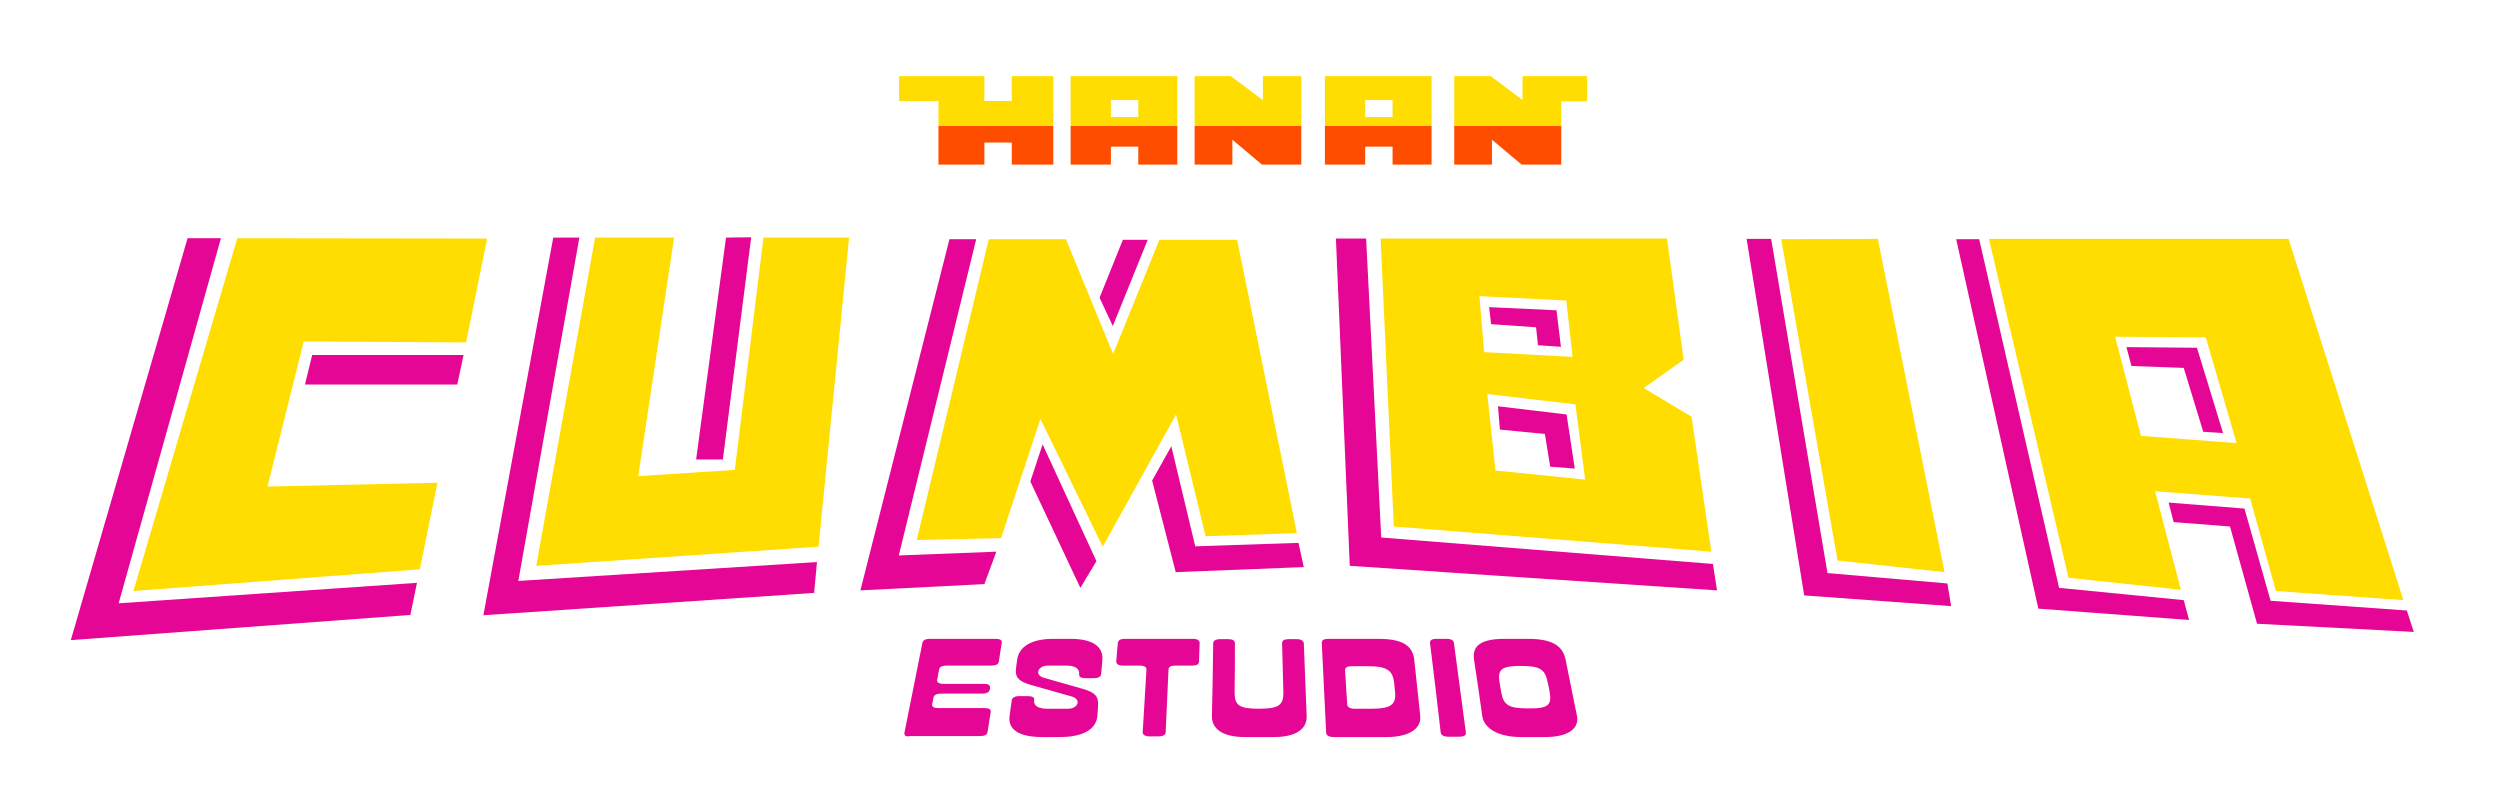
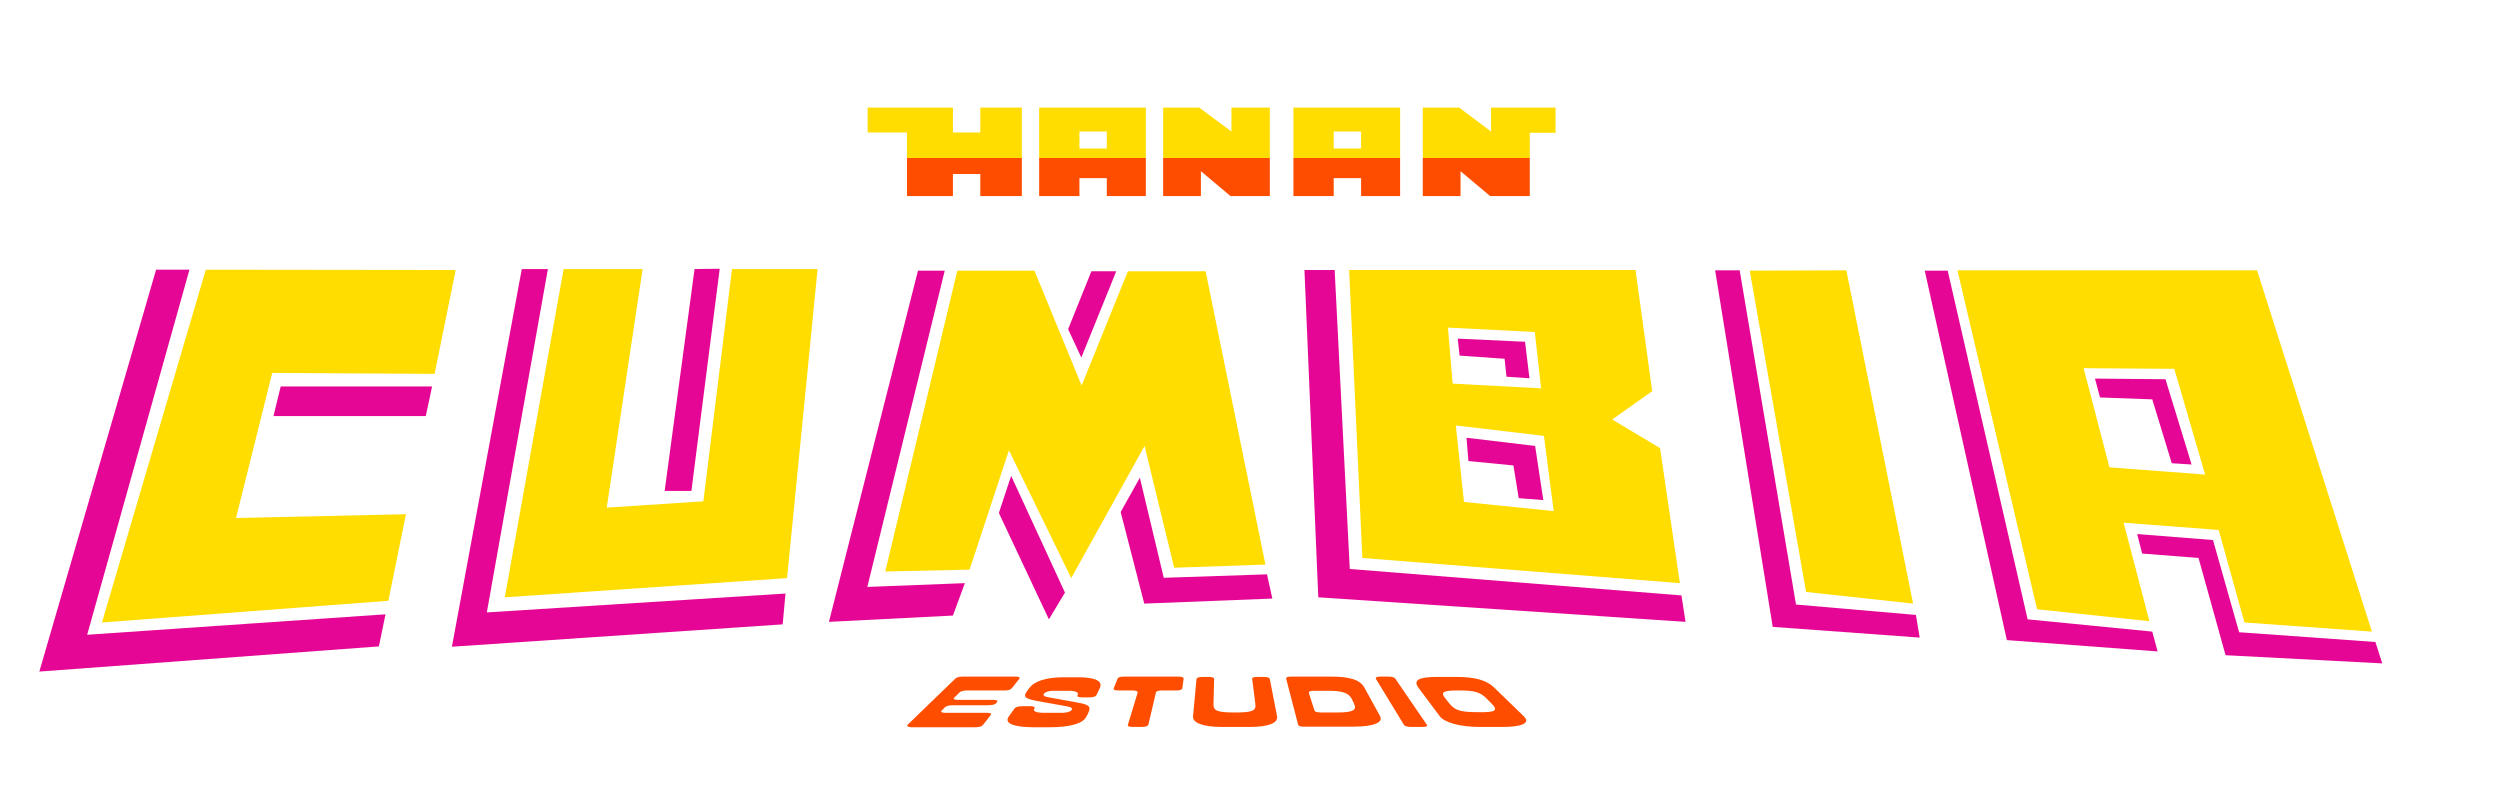
<svg xmlns="http://www.w3.org/2000/svg" xmlns:xlink="http://www.w3.org/1999/xlink" version="1.1" id="Capa_1" x="0px" y="0px" width="794.4px" height="256px" viewBox="0 0 794.4 256" style="enable-background:new 0 0 794.4 256;" xml:space="preserve">
  <style type="text/css">
	.st0{fill:#FF4D00;}
	
- 		.st1{clip-path:url(#SVGID_00000152981916093061746380000000228591128467054008_);fill:url(#SVGID_00000058584923036761622130000002483571248268629415_);}
- 	
- 		.st2{clip-path:url(#SVGID_00000042009236952677575580000012391879428416164785_);fill:url(#SVGID_00000181781753322023661440000014706292738269662135_);}
- 	
- 		.st3{clip-path:url(#SVGID_00000014626146598875514880000001168311329525833617_);fill:url(#SVGID_00000183244549574622495330000017686964778993778857_);}
- 	
- 		.st4{clip-path:url(#SVGID_00000032606140878812281950000009307470894083857057_);fill:url(#SVGID_00000055703677872430640940000000310633286709452172_);}
- 	
- 		.st5{clip-path:url(#SVGID_00000023244305037368612430000010378076638053420199_);fill:url(#SVGID_00000001629139532156151130000000087846323088273545_);}
- 	
- 		.st6{clip-path:url(#SVGID_00000120524392917328031510000005436304420495245241_);fill:url(#SVGID_00000178199751379446453960000012571596658015769774_);}
+ 		.st1{clip-path:url(#SVGID_00000001653359774944146430000008211150945710331834_);fill:url(#SVGID_00000021806272788800987580000009198567029190801312_);}
+ 	
+ 		.st2{clip-path:url(#SVGID_00000003079130684271574430000011037682706805925026_);fill:url(#SVGID_00000111907592671847365460000004592365675709370240_);}
+ 	
+ 		.st3{clip-path:url(#SVGID_00000059301578271960679240000016560959136640138940_);fill:url(#SVGID_00000013179328375501073560000010080559056971492791_);}
+ 	
+ 		.st4{clip-path:url(#SVGID_00000006680439353852272760000013779588318823114428_);fill:url(#SVGID_00000077296796397612487310000005191075663907642812_);}
+ 	
+ 		.st5{clip-path:url(#SVGID_00000053530639476951424090000017200146597259643529_);fill:url(#SVGID_00000177446701977584445180000001730770191096966046_);}
+ 	
+ 		.st6{clip-path:url(#SVGID_00000112625685442241940810000000490341356592514455_);fill:url(#SVGID_00000097496094287929720640000012168292009098839218_);}
	.st7{fill:#E50695;}
	
- 		.st8{clip-path:url(#SVGID_00000127757988225618100330000003308412059956036272_);fill:url(#SVGID_00000169523311823448883240000001238889115174843527_);}
- 	
- 		.st9{clip-path:url(#SVGID_00000147901891392767417960000004862224588069818023_);fill:url(#SVGID_00000164491897478732809170000018282225346110439836_);}
- 	
- 		.st10{clip-path:url(#SVGID_00000039122636752296319080000015164151116814716288_);fill:url(#SVGID_00000078022849664049225590000002191984320041113250_);}
- 	
- 		.st11{clip-path:url(#SVGID_00000103952172260114720440000008600383562215199155_);fill:url(#SVGID_00000176021337011360776390000001538517212505813942_);}
- 	
- 		.st12{clip-path:url(#SVGID_00000111157809907422994160000012528837465173719173_);fill:url(#SVGID_00000114075976192445213390000001660928609931328695_);}
+ 		.st8{clip-path:url(#SVGID_00000134216340800233535800000009321099337793098885_);fill:url(#SVGID_00000062904473213897787580000016531905167972874941_);}
+ 	
+ 		.st9{clip-path:url(#SVGID_00000087412436660222564400000001818978416401848995_);fill:url(#SVGID_00000062179366279279384480000009862417975302261396_);}
+ 	
+ 		.st10{clip-path:url(#SVGID_00000044147261304653492680000003985574220544920509_);fill:url(#SVGID_00000066513150158282832530000001386051901073282749_);}
+ 	
+ 		.st11{clip-path:url(#SVGID_00000032611232204519811040000006192531956500851888_);fill:url(#SVGID_00000176743635243937686860000001946417252415381177_);}
+ 	
+ 		.st12{clip-path:url(#SVGID_00000171001174205340462790000004354102317044100772_);fill:url(#SVGID_00000148646123746596076860000015190434539872196251_);}
</style>
  <g>
    <g>
-       <path class="st0" d="M709.4,192.7h3.4H709.4z" />
-       <g>
-         <defs>
-           <polygon id="SVGID_1_" points="242.6,75.5 233.5,149.3 202.8,151.3 214.2,75.5 189.1,75.5 170.4,179.8 260.1,173.7 269.8,75.5           " />
-         </defs>
-         <clipPath id="SVGID_00000001641167891866855320000011512936272861191075_">
+       <path class="st0" d="M699.4,202.7h3.4H699.4z" />
+       <g>
+         <defs>
+           <polygon id="SVGID_1_" points="232.6,85.5 223.5,159.3 192.8,161.3 204.2,85.5 179.1,85.5 160.4,189.8 250.1,183.7 259.8,85.5           " />
+         </defs>
+         <clipPath id="SVGID_00000163757035900675007580000003522784992963384483_">
          <use xlink:href="#SVGID_1_" style="overflow:visible;" />
        </clipPath>
-         <linearGradient id="SVGID_00000025402716380913376470000008300801247041442204_" gradientUnits="userSpaceOnUse" x1="46.64" y1="594.004" x2="48.376" y2="594.004" gradientTransform="matrix(0 -62.5915 -62.5915 0 37399.699 3100.812)">
-           <stop offset="0" style="stop-color:#FFDD00" />
-           <stop offset="0.56" style="stop-color:#FFDD00" />
-           <stop offset="0.981" style="stop-color:#FFDD00" />
-           <stop offset="1" style="stop-color:#FFDD00" />
-         </linearGradient>
-         <rect x="170.4" y="75.5" style="clip-path:url(#SVGID_00000001641167891866855320000011512936272861191075_);fill:url(#SVGID_00000025402716380913376470000008300801247041442204_);" width="99.5" height="104.3" />
-       </g>
-       <g>
-         <defs>
-           <polygon id="SVGID_00000179606246948615224490000001196189985389246870_" points="314.2,76 291.3,171.6 318.1,171 330.6,133.1       350.4,173.7 373.7,131.7 383.1,170.4 412.1,169.4 393.1,76.2 368.4,76.2 353.7,112.5 338.7,76     " />
-         </defs>
-         <clipPath id="SVGID_00000008141865813442892830000010608077011446705808_">
-           <use xlink:href="#SVGID_00000179606246948615224490000001196189985389246870_" style="overflow:visible;" />
-         </clipPath>
-         <linearGradient id="SVGID_00000038392936941296895180000012368594878627783820_" gradientUnits="userSpaceOnUse" x1="46.595" y1="593.103" x2="48.331" y2="593.103" gradientTransform="matrix(0 -63.0141 -63.0141 0 37725.578 3118.467)">
-           <stop offset="0" style="stop-color:#FFDD00" />
-           <stop offset="0.56" style="stop-color:#FFDD00" />
-           <stop offset="0.981" style="stop-color:#FFDD00" />
-           <stop offset="1" style="stop-color:#FFDD00" />
-         </linearGradient>
-         <rect x="291.3" y="76" style="clip-path:url(#SVGID_00000008141865813442892830000010608077011446705808_);fill:url(#SVGID_00000038392936941296895180000012368594878627783820_);" width="120.8" height="97.7" />
-       </g>
-       <g>
-         <defs>
-           <path id="SVGID_00000065766773197351179390000011520981079887447193_" d="M680.3,138.5l-8.2-31.5l28.8,0.2l9.8,33.6L680.3,138.5      z M632,75.9l25.3,107.7l35.7,3.8l-8.2-31.3l30.2,2.3l8.2,29.4l40.5,2.9v0L727.2,75.9H632z" />
-         </defs>
-         <clipPath id="SVGID_00000039098660972285464580000012285858646563004805_">
-           <use xlink:href="#SVGID_00000065766773197351179390000011520981079887447193_" style="overflow:visible;" />
-         </clipPath>
-         <linearGradient id="SVGID_00000016058050216785495830000010325703501592295318_" gradientUnits="userSpaceOnUse" x1="46.285" y1="590.819" x2="48.021" y2="590.819" gradientTransform="matrix(0 -66.122 -66.122 0 39764.055 3248.059)">
-           <stop offset="0" style="stop-color:#FFDD00" />
-           <stop offset="0.56" style="stop-color:#FFDD00" />
-           <stop offset="0.981" style="stop-color:#FFDD00" />
-           <stop offset="1" style="stop-color:#FFDD00" />
-         </linearGradient>
-         <rect x="632" y="75.9" style="clip-path:url(#SVGID_00000039098660972285464580000012285858646563004805_);fill:url(#SVGID_00000016058050216785495830000010325703501592295318_);" width="131.8" height="114.8" />
-       </g>
-       <g>
-         <defs>
-           <polygon id="SVGID_00000078763600197611627570000011925894651531239854_" points="566,76 583.9,178.1 617.9,181.8 596.7,75.9           " />
-         </defs>
-         <clipPath id="SVGID_00000020358230486223239980000004355268892568973242_">
-           <use xlink:href="#SVGID_00000078763600197611627570000011925894651531239854_" style="overflow:visible;" />
-         </clipPath>
-         <linearGradient id="SVGID_00000116918155018699495170000011922955936764428417_" gradientUnits="userSpaceOnUse" x1="40.906" y1="604.895" x2="42.642" y2="604.895" gradientTransform="matrix(29.868 0 0 -29.868 -655.7802 18195.854)">
-           <stop offset="0" style="stop-color:#FFDD00" />
-           <stop offset="0.56" style="stop-color:#FFDD00" />
-           <stop offset="0.981" style="stop-color:#FFDD00" />
-           <stop offset="1" style="stop-color:#FFDD00" />
-         </linearGradient>
-         <rect x="566" y="75.9" style="clip-path:url(#SVGID_00000020358230486223239980000004355268892568973242_);fill:url(#SVGID_00000116918155018699495170000011922955936764428417_);" width="51.9" height="105.9" />
-       </g>
-       <g>
-         <defs>
-           <polygon id="SVGID_00000018215585508507733520000012893132110132607365_" points="42.4,187.8 133.4,180.9 139,153.4 85,154.6       96.5,108.5 148.1,108.8 154.8,75.8 75.4,75.7     " />
-         </defs>
-         <clipPath id="SVGID_00000080195796091259515370000016040695499817302672_">
-           <use xlink:href="#SVGID_00000018215585508507733520000012893132110132607365_" style="overflow:visible;" />
-         </clipPath>
-         <linearGradient id="SVGID_00000165222571539802414530000015979874710993874577_" gradientUnits="userSpaceOnUse" x1="46.578" y1="594.798" x2="48.314" y2="594.798" gradientTransform="matrix(0 -63.1752 -63.1752 0 37675.098 3125.168)">
-           <stop offset="0" style="stop-color:#FFDD00" />
-           <stop offset="0.56" style="stop-color:#FFDD00" />
-           <stop offset="0.981" style="stop-color:#FFDD00" />
-           <stop offset="1" style="stop-color:#FFDD00" />
-         </linearGradient>
-         <rect x="42.4" y="75.7" style="clip-path:url(#SVGID_00000080195796091259515370000016040695499817302672_);fill:url(#SVGID_00000165222571539802414530000015979874710993874577_);" width="112.3" height="112.1" />
-       </g>
-       <g>
-         <defs>
-           <path id="SVGID_00000049207111383016802700000014256320259227501740_" d="M475.2,149.5l-2.6-24.3l28,3.3l3.1,23.9L475.2,149.5z       M471.6,111.9l-1.5-17.8l27.6,1.4l2,17.9L471.6,111.9z M438.7,75.8l4.2,91.5l100.9,8l-6.3-42.9l-15.2-9.1l12.7-9l-5.3-38.5      H438.7z" />
-         </defs>
-         <clipPath id="SVGID_00000117674568439848034750000009490748383137087414_">
-           <use xlink:href="#SVGID_00000049207111383016802700000014256320259227501740_" style="overflow:visible;" />
-         </clipPath>
-         <linearGradient id="SVGID_00000018219296017620323190000004370037352564397986_" gradientUnits="userSpaceOnUse" x1="46.483" y1="592.158" x2="48.219" y2="592.158" gradientTransform="matrix(0 -64.1054 -64.1054 0 38451.68 3163.955)">
-           <stop offset="0" style="stop-color:#FFDD00" />
-           <stop offset="0.56" style="stop-color:#FFDD00" />
-           <stop offset="0.981" style="stop-color:#FFDD00" />
-           <stop offset="1" style="stop-color:#FFDD00" />
-         </linearGradient>
-         <rect x="438.7" y="75.8" style="clip-path:url(#SVGID_00000117674568439848034750000009490748383137087414_);fill:url(#SVGID_00000018219296017620323190000004370037352564397986_);" width="105.1" height="99.5" />
-       </g>
-       <polygon class="st7" points="37.7,191.7 70.2,75.7 59.6,75.7 22.5,203.4 130.4,195.4 132.5,185.2   " />
-       <polygon class="st7" points="145.3,122.2 147.3,112.8 99.2,112.8 96.9,122.2   " />
-       <polygon class="st7" points="184.1,75.5 164.7,184.6 259.6,178.6 258.7,188.4 153.6,195.5 175.8,75.5   " />
-       <path class="st7" d="M238.7,75.4l-9,70.6l-8.5,0l9.5-70.5C230.7,75.5,236,75.4,238.7,75.4" />
-       <polygon class="st7" points="310.2,76 285.6,176.5 316.6,175.3 312.8,185.6 273.4,187.6 301.7,76   " />
-       <polygon class="st7" points="348.4,178.3 331.3,141.2 327.4,153 343.3,186.8   " />
-       <polygon class="st7" points="414.3,180.2 412.6,172.5 379.8,173.6 372.2,141.8 366.1,152.7 373.6,181.8   " />
-       <polygon class="st7" points="349.4,94.6 353.6,103.6 364.7,76.2 356.8,76.2   " />
-       <polygon class="st7" points="434.1,75.8 438.9,170.8 544.3,179.2 545.6,187.6 428.9,179.8 424.5,75.8   " />
-       <polygon class="st7" points="693.9,190.7 654.3,186.8 628.9,76 621.6,76 647.7,193.4 695.6,197   " />
-       <polygon class="st7" points="764.8,194 721.5,190.9 713.2,161.6 689.1,159.7 690.7,165.9 708.6,167.3 717.2,198.2 767,200.8   " />
-       <polygon class="st7" points="700.1,137.2 706.4,137.6 698.1,110.5 675.7,110.3 677.3,116.3 693.9,116.9   " />
-       <polygon class="st7" points="618.8,185.4 580.7,182.1 562.8,75.9 555,75.9 573.3,189.2 620,192.6   " />
-       <polygon class="st7" points="500.4,148.9 497.8,131.7 476,129.1 476.6,136.5 490.9,137.9 492.6,148.3   " />
-       <polygon class="st7" points="473.8,103 473.2,97.6 494.6,98.6 496,110.2 488.7,109.7 488.1,104   " />
+         <linearGradient id="SVGID_00000155146624015113219350000006793656218704536487_" gradientUnits="userSpaceOnUse" x1="46.48" y1="594.164" x2="48.216" y2="594.164" gradientTransform="matrix(0 -62.5915 -62.5915 0 37399.699 3100.812)">
+           <stop offset="0" style="stop-color:#FFDD00" />
+           <stop offset="0.56" style="stop-color:#FFDD00" />
+           <stop offset="0.981" style="stop-color:#FFDD00" />
+           <stop offset="1" style="stop-color:#FFDD00" />
+         </linearGradient>
+         <rect x="160.4" y="85.5" style="clip-path:url(#SVGID_00000163757035900675007580000003522784992963384483_);fill:url(#SVGID_00000155146624015113219350000006793656218704536487_);" width="99.5" height="104.3" />
+       </g>
+       <g>
+         <defs>
+           <polygon id="SVGID_00000023960907454852176520000005055114509769180811_" points="304.2,86 281.3,181.6 308.1,181 320.6,143.1       340.4,183.7 363.7,141.7 373.1,180.4 402.1,179.4 383.1,86.2 358.4,86.2 343.7,122.5 328.7,86     " />
+         </defs>
+         <clipPath id="SVGID_00000039830079435171596740000008248615775692098489_">
+           <use xlink:href="#SVGID_00000023960907454852176520000005055114509769180811_" style="overflow:visible;" />
+         </clipPath>
+         <linearGradient id="SVGID_00000020359665210583846470000014970180596342878860_" gradientUnits="userSpaceOnUse" x1="46.436" y1="593.262" x2="48.172" y2="593.262" gradientTransform="matrix(0 -63.0141 -63.0141 0 37725.578 3118.467)">
+           <stop offset="0" style="stop-color:#FFDD00" />
+           <stop offset="0.56" style="stop-color:#FFDD00" />
+           <stop offset="0.981" style="stop-color:#FFDD00" />
+           <stop offset="1" style="stop-color:#FFDD00" />
+         </linearGradient>
+         <rect x="281.3" y="86" style="clip-path:url(#SVGID_00000039830079435171596740000008248615775692098489_);fill:url(#SVGID_00000020359665210583846470000014970180596342878860_);" width="120.8" height="97.7" />
+       </g>
+       <g>
+         <defs>
+           <path id="SVGID_00000111170008648063578930000010380281817558623904_" d="M670.3,148.5l-8.2-31.5l28.8,0.2l9.8,33.6L670.3,148.5      z M622,85.9l25.3,107.7l35.7,3.8l-8.2-31.3l30.2,2.3l8.2,29.4l40.5,2.9v0L717.2,85.9H622z" />
+         </defs>
+         <clipPath id="SVGID_00000119818636910702454250000015806863678491669424_">
+           <use xlink:href="#SVGID_00000111170008648063578930000010380281817558623904_" style="overflow:visible;" />
+         </clipPath>
+         <linearGradient id="SVGID_00000163047451751398657600000000940560146388075661_" gradientUnits="userSpaceOnUse" x1="46.134" y1="590.971" x2="47.87" y2="590.971" gradientTransform="matrix(0 -66.122 -66.122 0 39764.055 3248.059)">
+           <stop offset="0" style="stop-color:#FFDD00" />
+           <stop offset="0.56" style="stop-color:#FFDD00" />
+           <stop offset="0.981" style="stop-color:#FFDD00" />
+           <stop offset="1" style="stop-color:#FFDD00" />
+         </linearGradient>
+         <rect x="622" y="85.9" style="clip-path:url(#SVGID_00000119818636910702454250000015806863678491669424_);fill:url(#SVGID_00000163047451751398657600000000940560146388075661_);" width="131.8" height="114.8" />
+       </g>
+       <g>
+         <defs>
+           <polygon id="SVGID_00000021121357578293945430000006984709078626591672_" points="556,86 573.9,188.1 607.9,191.8 586.7,85.9           " />
+         </defs>
+         <clipPath id="SVGID_00000083792710319481873080000006781816325400623019_">
+           <use xlink:href="#SVGID_00000021121357578293945430000006984709078626591672_" style="overflow:visible;" />
+         </clipPath>
+         <linearGradient id="SVGID_00000027570844279379491820000007686575751869548469_" gradientUnits="userSpaceOnUse" x1="40.571" y1="604.56" x2="42.307" y2="604.56" gradientTransform="matrix(29.868 0 0 -29.868 -655.7802 18195.854)">
+           <stop offset="0" style="stop-color:#FFDD00" />
+           <stop offset="0.56" style="stop-color:#FFDD00" />
+           <stop offset="0.981" style="stop-color:#FFDD00" />
+           <stop offset="1" style="stop-color:#FFDD00" />
+         </linearGradient>
+         <rect x="556" y="85.9" style="clip-path:url(#SVGID_00000083792710319481873080000006781816325400623019_);fill:url(#SVGID_00000027570844279379491820000007686575751869548469_);" width="51.9" height="105.9" />
+       </g>
+       <g>
+         <defs>
+           <polygon id="SVGID_00000050662920354942347930000008371091735250375314_" points="32.4,197.8 123.4,190.9 129,163.4 75,164.6       86.5,118.5 138.1,118.8 144.8,85.8 65.4,85.7     " />
+         </defs>
+         <clipPath id="SVGID_00000125602671834183022300000007056869369187271577_">
+           <use xlink:href="#SVGID_00000050662920354942347930000008371091735250375314_" style="overflow:visible;" />
+         </clipPath>
+         <linearGradient id="SVGID_00000092415542635902073150000016122113061923928207_" gradientUnits="userSpaceOnUse" x1="46.42" y1="594.957" x2="48.156" y2="594.957" gradientTransform="matrix(0 -63.1752 -63.1752 0 37675.098 3125.168)">
+           <stop offset="0" style="stop-color:#FFDD00" />
+           <stop offset="0.56" style="stop-color:#FFDD00" />
+           <stop offset="0.981" style="stop-color:#FFDD00" />
+           <stop offset="1" style="stop-color:#FFDD00" />
+         </linearGradient>
+         <rect x="32.4" y="85.7" style="clip-path:url(#SVGID_00000125602671834183022300000007056869369187271577_);fill:url(#SVGID_00000092415542635902073150000016122113061923928207_);" width="112.3" height="112.1" />
+       </g>
+       <g>
+         <defs>
+           <path id="SVGID_00000103259656085284445990000006571443882893743546_" d="M465.2,159.5l-2.6-24.3l28,3.3l3.1,23.9L465.2,159.5z       M461.6,121.9l-1.5-17.8l27.6,1.4l2,17.9L461.6,121.9z M428.7,85.8l4.2,91.5l100.9,8l-6.3-42.9l-15.2-9.1l12.7-9l-5.3-38.5      H428.7z" />
+         </defs>
+         <clipPath id="SVGID_00000115502049188023138420000000507445057438372025_">
+           <use xlink:href="#SVGID_00000103259656085284445990000006571443882893743546_" style="overflow:visible;" />
+         </clipPath>
+         <linearGradient id="SVGID_00000061453477446993644010000000233061204473158056_" gradientUnits="userSpaceOnUse" x1="46.327" y1="592.313" x2="48.063" y2="592.313" gradientTransform="matrix(0 -64.1054 -64.1054 0 38451.68 3163.955)">
+           <stop offset="0" style="stop-color:#FFDD00" />
+           <stop offset="0.56" style="stop-color:#FFDD00" />
+           <stop offset="0.981" style="stop-color:#FFDD00" />
+           <stop offset="1" style="stop-color:#FFDD00" />
+         </linearGradient>
+         <rect x="428.7" y="85.8" style="clip-path:url(#SVGID_00000115502049188023138420000000507445057438372025_);fill:url(#SVGID_00000061453477446993644010000000233061204473158056_);" width="105.1" height="99.5" />
+       </g>
+       <polygon class="st7" points="27.7,201.7 60.2,85.7 49.6,85.7 12.5,213.4 120.4,205.4 122.5,195.2   " />
+       <polygon class="st7" points="135.3,132.2 137.3,122.8 89.2,122.8 86.9,132.2   " />
+       <polygon class="st7" points="174.1,85.5 154.7,194.6 249.6,188.6 248.7,198.4 143.6,205.5 165.8,85.5   " />
+       <path class="st7" d="M228.7,85.4l-9,70.6l-8.5,0l9.5-70.5C220.7,85.5,226,85.4,228.7,85.4" />
+       <polygon class="st7" points="300.2,86 275.6,186.5 306.6,185.3 302.8,195.6 263.4,197.6 291.7,86   " />
+       <polygon class="st7" points="338.4,188.3 321.3,151.2 317.4,163 333.3,196.8   " />
+       <polygon class="st7" points="404.3,190.2 402.6,182.5 369.8,183.6 362.2,151.8 356.1,162.7 363.6,191.8   " />
+       <polygon class="st7" points="339.4,104.6 343.6,113.6 354.7,86.2 346.8,86.2   " />
+       <polygon class="st7" points="424.1,85.8 428.9,180.8 534.3,189.2 535.6,197.6 418.9,189.8 414.5,85.8   " />
+       <polygon class="st7" points="683.9,200.7 644.3,196.8 618.9,86 611.6,86 637.7,203.4 685.6,207   " />
+       <polygon class="st7" points="754.8,204 711.5,200.9 703.2,171.6 679.1,169.7 680.7,175.9 698.6,177.3 707.2,208.2 757,210.8   " />
+       <polygon class="st7" points="690.1,147.2 696.4,147.6 688.1,120.5 665.7,120.3 667.3,126.3 683.9,126.9   " />
+       <polygon class="st7" points="608.8,195.4 570.7,192.1 552.8,85.9 545,85.9 563.3,199.2 610,202.6   " />
+       <polygon class="st7" points="490.4,158.9 487.8,141.7 466,139.1 466.6,146.5 480.9,147.9 482.6,158.3   " />
+       <polygon class="st7" points="463.8,113 463.2,107.6 484.6,108.6 486,120.2 478.7,119.7 478.1,114   " />
    </g>
    <g>
      <g>
        <defs>
-           <polygon id="SVGID_00000145032852614008650270000011030400428526778032_" points="321.5,24.2 321.5,32.1 312.8,32.1 312.8,24.2       285.2,24.2 285.2,32.1 298.2,32.1 298.2,52.3 312.8,52.3 312.8,45.3 321.5,45.3 321.5,52.3 334.7,52.3 334.7,24.2     " />
-         </defs>
-         <clipPath id="SVGID_00000068642162230110726670000014085485741525485200_">
-           <use xlink:href="#SVGID_00000145032852614008650270000011030400428526778032_" style="overflow:visible;" />
-         </clipPath>
-         <linearGradient id="SVGID_00000170267072275509827530000004524868100861976468_" gradientUnits="userSpaceOnUse" x1="18.596" y1="579.914" x2="21.47" y2="579.914" gradientTransform="matrix(0 10.4 10.4 0 -5720.924 -168.697)">
-           <stop offset="0" style="stop-color:#FFDD00" />
-           <stop offset="0.515" style="stop-color:#FFDD00" />
-           <stop offset="0.515" style="stop-color:#FF4D00" />
-           <stop offset="1" style="stop-color:#FF4D00" />
-         </linearGradient>
-         <rect x="285.7" y="24.2" style="clip-path:url(#SVGID_00000068642162230110726670000014085485741525485200_);fill:url(#SVGID_00000170267072275509827530000004524868100861976468_);" width="49" height="28.1" />
-       </g>
-       <g>
-         <defs>
-           <path id="SVGID_00000114043277390571078430000009444712847873191602_" d="M353,31.8h8.7v5.4H353V31.8z M340.2,24.2v28.1H353      v-5.7h8.7v5.7h12.4V24.2H340.2z" />
-         </defs>
-         <clipPath id="SVGID_00000008854027590580677390000003880177765055343256_">
-           <use xlink:href="#SVGID_00000114043277390571078430000009444712847873191602_" style="overflow:visible;" />
-         </clipPath>
-         <linearGradient id="SVGID_00000135687471242175625210000008948030768603765637_" gradientUnits="userSpaceOnUse" x1="18.596" y1="582.859" x2="21.47" y2="582.859" gradientTransform="matrix(0 10.4 10.4 0 -5704.579 -168.697)">
-           <stop offset="0" style="stop-color:#FFDD00" />
-           <stop offset="0.515" style="stop-color:#FFDD00" />
-           <stop offset="0.515" style="stop-color:#FF4D00" />
-           <stop offset="1" style="stop-color:#FF4D00" />
-         </linearGradient>
-         <rect x="340.2" y="24.2" style="clip-path:url(#SVGID_00000008854027590580677390000003880177765055343256_);fill:url(#SVGID_00000135687471242175625210000008948030768603765637_);" width="33.9" height="28.1" />
-       </g>
-       <g>
-         <defs>
-           <path id="SVGID_00000172407243253829495500000010263900049322809261_" d="M433.8,31.8h8.7v5.4h-8.7V31.8z M421,24.2v28.1h12.8      v-5.7h8.7v5.7h12.4V24.2H421z" />
-         </defs>
-         <clipPath id="SVGID_00000129174871181282985970000016801580948451837119_">
-           <use xlink:href="#SVGID_00000172407243253829495500000010263900049322809261_" style="overflow:visible;" />
-         </clipPath>
-         <linearGradient id="SVGID_00000012460441561845226260000014898338203974355615_" gradientUnits="userSpaceOnUse" x1="18.596" y1="587.926" x2="21.47" y2="587.926" gradientTransform="matrix(0 10.4 10.4 0 -5676.453 -168.697)">
-           <stop offset="0" style="stop-color:#FFDD00" />
-           <stop offset="0.515" style="stop-color:#FFDD00" />
-           <stop offset="0.515" style="stop-color:#FF4D00" />
-           <stop offset="1" style="stop-color:#FF4D00" />
-         </linearGradient>
-         <rect x="421" y="24.2" style="clip-path:url(#SVGID_00000129174871181282985970000016801580948451837119_);fill:url(#SVGID_00000012460441561845226260000014898338203974355615_);" width="33.9" height="28.1" />
-       </g>
-       <g>
-         <defs>
-           <polygon id="SVGID_00000125568639412144394660000008933803334464676998_" points="401.3,24.2 401.3,31.8 391.1,24.2 379.6,24.2       379.6,52.3 391.6,52.3 391.6,44.4 401,52.3 413.5,52.3 413.5,24.2     " />
-         </defs>
-         <clipPath id="SVGID_00000153677143200201060410000010369072094358686393_">
-           <use xlink:href="#SVGID_00000125568639412144394660000008933803334464676998_" style="overflow:visible;" />
-         </clipPath>
-         <linearGradient id="SVGID_00000170278179630373505660000009330744480814777734_" gradientUnits="userSpaceOnUse" x1="18.596" y1="585.33" x2="21.47" y2="585.33" gradientTransform="matrix(0 10.4 10.4 0 -5690.862 -168.697)">
-           <stop offset="0" style="stop-color:#FFDD00" />
-           <stop offset="0.515" style="stop-color:#FFDD00" />
-           <stop offset="0.515" style="stop-color:#FF4D00" />
-           <stop offset="1" style="stop-color:#FF4D00" />
-         </linearGradient>
-         <rect x="379.6" y="24.2" style="clip-path:url(#SVGID_00000153677143200201060410000010369072094358686393_);fill:url(#SVGID_00000170278179630373505660000009330744480814777734_);" width="33.9" height="28.1" />
-       </g>
-       <g>
-         <defs>
-           <polygon id="SVGID_00000070104521538679603000000012768217685711539100_" points="483.8,24.2 483.8,31.8 473.7,24.2 462.1,24.2       462.1,52.3 474.1,52.3 474.1,44.4 483.5,52.3 496.1,52.3 496.1,32.2 504.3,32.2 504.3,24.2     " />
-         </defs>
-         <clipPath id="SVGID_00000081645856668841991240000015787042703267751313_">
-           <use xlink:href="#SVGID_00000070104521538679603000000012768217685711539100_" style="overflow:visible;" />
-         </clipPath>
-         <linearGradient id="SVGID_00000049195451010089475520000003710421742091539630_" gradientUnits="userSpaceOnUse" x1="18.596" y1="590.764" x2="21.47" y2="590.764" gradientTransform="matrix(0 10.4 10.4 0 -5660.698 -168.697)">
-           <stop offset="0" style="stop-color:#FFDD00" />
-           <stop offset="0.515" style="stop-color:#FFDD00" />
-           <stop offset="0.515" style="stop-color:#FF4D00" />
-           <stop offset="1" style="stop-color:#FF4D00" />
-         </linearGradient>
-         <rect x="462.1" y="24.2" style="clip-path:url(#SVGID_00000081645856668841991240000015787042703267751313_);fill:url(#SVGID_00000049195451010089475520000003710421742091539630_);" width="42.2" height="28.1" />
+           <polygon id="SVGID_00000036224609439251449250000013062746632024144038_" points="311.5,34.2 311.5,42.1 302.8,42.1 302.8,34.2       275.2,34.2 275.2,42.1 288.2,42.1 288.2,62.3 302.8,62.3 302.8,55.3 311.5,55.3 311.5,62.3 324.7,62.3 324.7,34.2     " />
+         </defs>
+         <clipPath id="SVGID_00000182526536724804526610000012124205157303729818_">
+           <use xlink:href="#SVGID_00000036224609439251449250000013062746632024144038_" style="overflow:visible;" />
+         </clipPath>
+         <linearGradient id="SVGID_00000158749859796231941910000000667269953655386808_" gradientUnits="userSpaceOnUse" x1="19.558" y1="578.953" x2="22.431" y2="578.953" gradientTransform="matrix(0 10.4 10.4 0 -5720.924 -168.697)">
+           <stop offset="0" style="stop-color:#FFDD00" />
+           <stop offset="0.515" style="stop-color:#FFDD00" />
+           <stop offset="0.515" style="stop-color:#FF4D00" />
+           <stop offset="1" style="stop-color:#FF4D00" />
+         </linearGradient>
+         <rect x="275.7" y="34.2" style="clip-path:url(#SVGID_00000182526536724804526610000012124205157303729818_);fill:url(#SVGID_00000158749859796231941910000000667269953655386808_);" width="49" height="28.1" />
+       </g>
+       <g>
+         <defs>
+           <path id="SVGID_00000148643627475805682900000013365218762192626353_" d="M343,41.8h8.7v5.4H343V41.8z M330.2,34.2v28.1H343      v-5.7h8.7v5.7h12.4V34.2H330.2z" />
+         </defs>
+         <clipPath id="SVGID_00000021106153066590982540000015262190965766946217_">
+           <use xlink:href="#SVGID_00000148643627475805682900000013365218762192626353_" style="overflow:visible;" />
+         </clipPath>
+         <linearGradient id="SVGID_00000147211144363836136370000008330713096077397644_" gradientUnits="userSpaceOnUse" x1="19.558" y1="581.898" x2="22.431" y2="581.898" gradientTransform="matrix(0 10.4 10.4 0 -5704.579 -168.697)">
+           <stop offset="0" style="stop-color:#FFDD00" />
+           <stop offset="0.515" style="stop-color:#FFDD00" />
+           <stop offset="0.515" style="stop-color:#FF4D00" />
+           <stop offset="1" style="stop-color:#FF4D00" />
+         </linearGradient>
+         <rect x="330.2" y="34.2" style="clip-path:url(#SVGID_00000021106153066590982540000015262190965766946217_);fill:url(#SVGID_00000147211144363836136370000008330713096077397644_);" width="33.9" height="28.1" />
+       </g>
+       <g>
+         <defs>
+           <path id="SVGID_00000081642048399773030120000007493228554405825714_" d="M423.8,41.8h8.7v5.4h-8.7V41.8z M411,34.2v28.1h12.8      v-5.7h8.7v5.7h12.4V34.2H411z" />
+         </defs>
+         <clipPath id="SVGID_00000114769068284775953420000006296444976280647088_">
+           <use xlink:href="#SVGID_00000081642048399773030120000007493228554405825714_" style="overflow:visible;" />
+         </clipPath>
+         <linearGradient id="SVGID_00000023987413801349262320000009228181126913685182_" gradientUnits="userSpaceOnUse" x1="19.558" y1="586.964" x2="22.431" y2="586.964" gradientTransform="matrix(0 10.4 10.4 0 -5676.453 -168.697)">
+           <stop offset="0" style="stop-color:#FFDD00" />
+           <stop offset="0.515" style="stop-color:#FFDD00" />
+           <stop offset="0.515" style="stop-color:#FF4D00" />
+           <stop offset="1" style="stop-color:#FF4D00" />
+         </linearGradient>
+         <rect x="411" y="34.2" style="clip-path:url(#SVGID_00000114769068284775953420000006296444976280647088_);fill:url(#SVGID_00000023987413801349262320000009228181126913685182_);" width="33.9" height="28.1" />
+       </g>
+       <g>
+         <defs>
+           <polygon id="SVGID_00000141447820080404145330000000199936675475854213_" points="391.3,34.2 391.3,41.8 381.1,34.2 369.6,34.2       369.6,62.3 381.6,62.3 381.6,54.4 391,62.3 403.5,62.3 403.5,34.2     " />
+         </defs>
+         <clipPath id="SVGID_00000150072372214631537200000017602898429460428203_">
+           <use xlink:href="#SVGID_00000141447820080404145330000000199936675475854213_" style="overflow:visible;" />
+         </clipPath>
+         <linearGradient id="SVGID_00000017507293053417693970000006011112458921984650_" gradientUnits="userSpaceOnUse" x1="19.558" y1="584.368" x2="22.431" y2="584.368" gradientTransform="matrix(0 10.4 10.4 0 -5690.862 -168.697)">
+           <stop offset="0" style="stop-color:#FFDD00" />
+           <stop offset="0.515" style="stop-color:#FFDD00" />
+           <stop offset="0.515" style="stop-color:#FF4D00" />
+           <stop offset="1" style="stop-color:#FF4D00" />
+         </linearGradient>
+         <rect x="369.6" y="34.2" style="clip-path:url(#SVGID_00000150072372214631537200000017602898429460428203_);fill:url(#SVGID_00000017507293053417693970000006011112458921984650_);" width="33.9" height="28.1" />
+       </g>
+       <g>
+         <defs>
+           <polygon id="SVGID_00000011733081301750402640000005214437632010676905_" points="473.8,34.2 473.8,41.8 463.7,34.2 452.1,34.2       452.1,62.3 464.1,62.3 464.1,54.4 473.5,62.3 486.1,62.3 486.1,42.2 494.3,42.2 494.3,34.2     " />
+         </defs>
+         <clipPath id="SVGID_00000053526576934439178750000016769175754662943414_">
+           <use xlink:href="#SVGID_00000011733081301750402640000005214437632010676905_" style="overflow:visible;" />
+         </clipPath>
+         <linearGradient id="SVGID_00000034086406594447818460000000872346101398023093_" gradientUnits="userSpaceOnUse" x1="19.558" y1="589.802" x2="22.431" y2="589.802" gradientTransform="matrix(0 10.4 10.4 0 -5660.698 -168.697)">
+           <stop offset="0" style="stop-color:#FFDD00" />
+           <stop offset="0.515" style="stop-color:#FFDD00" />
+           <stop offset="0.515" style="stop-color:#FF4D00" />
+           <stop offset="1" style="stop-color:#FF4D00" />
+         </linearGradient>
+         <rect x="452.1" y="34.2" style="clip-path:url(#SVGID_00000053526576934439178750000016769175754662943414_);fill:url(#SVGID_00000034086406594447818460000000872346101398023093_);" width="42.2" height="28.1" />
      </g>
    </g>
    <g>
      <g>
-         <path class="st7" d="M287.4,232.8c1.9-9.5,3.8-19,5.7-28.5c0.2-0.9,1-1.3,2.4-1.3c8.4,0,12.5,0,20.9,0c1.3,0,2.1,0.4,1.9,1.3     c-0.4,2.3-0.5,3.5-0.9,5.9c-0.1,0.9-1,1.3-2.4,1.3c-5.7,0-8.5,0-14.2,0c-1.4,0-2.3,0.4-2.4,1.3c-0.2,1.3-0.4,1.9-0.6,3.2     c-0.2,0.8,0.6,1.3,1.9,1.3c5.2,0,7.8,0,12.9,0c1.4,0,2.1,0.4,2,1.3c0,0.2,0,0.3-0.1,0.5c-0.1,0.8-1,1.3-2.4,1.3     c-5.2,0-7.8,0-13,0c-1.4,0-2.3,0.4-2.5,1.3c-0.1,0.8-0.2,1.2-0.4,2c-0.2,0.9,0.6,1.3,2,1.3c5.8,0,8.8,0,14.6,0     c1.4,0,2.2,0.4,2,1.3c-0.4,2.5-0.6,3.8-1,6.3c-0.1,0.9-1,1.3-2.5,1.3c-8.9,0-13.3,0-22.2,0C287.9,234.2,287.2,233.7,287.4,232.8z     " />
-         <path class="st7" d="M320.8,227.5c0.3-2,0.4-3,0.7-5c0.1-0.8,1-1.3,2.4-1.3c1.1,0,1.6,0,2.7,0c1.4,0,2.2,0.4,2,1.3     c-0.2,1.7,1.2,2.7,4.1,2.7c2.7,0,4,0,6.7,0c3.2,0,4.3-3,1.1-3.9c-5-1.4-7.5-2.1-12.4-3.5c-4.7-1.3-5.7-2.7-5.2-5.9     c0.1-0.9,0.2-1.3,0.3-2.2c0.6-4.3,4.6-6.7,11.5-6.7c2.2,0,3.3,0,5.5,0c6.9,0,10.4,2.4,10.1,6.7c-0.2,1.8-0.2,2.7-0.4,4.5     c-0.1,0.8-0.9,1.3-2.3,1.3c-1.1,0-1.6,0-2.7,0c-1.4,0-2.1-0.4-2-1.3c0.2-1.7-1.2-2.7-4.1-2.7c-2.3,0-3.5,0-5.9,0     c-3,0-4.4,3-1.1,3.9c4.9,1.4,7.4,2.1,12.3,3.5c4.1,1.2,5.1,2.5,4.8,5.8c-0.1,1.1-0.1,1.7-0.2,2.8c-0.4,4.3-4.6,6.7-11.9,6.7     c-2.3,0-3.4,0-5.7,0C323.8,234.2,320.2,231.8,320.8,227.5z" />
-         <path class="st7" d="M381.2,204.3c-0.1,2.3-0.1,3.5-0.2,5.9c0,0.9-0.8,1.3-2.2,1.3c-2.1,0-3.2,0-5.3,0c-1.4,0-2.2,0.4-2.2,1.3     c-0.4,8-0.5,12-0.9,19.9c0,0.8-0.9,1.3-2.3,1.3c-1.1,0-1.7,0-2.8,0c-1.4,0-2.2-0.5-2.2-1.3c0.5-8,0.7-12,1.2-19.9     c0.1-0.8-0.7-1.3-2.1-1.3c-2.2,0-3.3,0-5.4,0c-1.4,0-2.1-0.5-2.1-1.3c0.2-2.3,0.3-3.5,0.5-5.9c0.1-0.9,0.9-1.3,2.2-1.3     c8.7,0,13,0,21.7,0C380.5,203,381.2,203.5,381.2,204.3z" />
-         <path class="st7" d="M385.1,227.5c0.2-9.3,0.3-13.9,0.4-23.1c0-0.8,0.8-1.3,2.2-1.3c1.1,0,1.6,0,2.6,0c1.3,0,2.1,0.4,2.1,1.3     c0,6.2,0,9.3-0.1,15.5c0,4.3,1.5,5.3,7.8,5.3c6.2,0,7.8-1.1,7.7-5.3c-0.2-6.2-0.2-9.3-0.4-15.5c0-0.9,0.7-1.3,2.1-1.3     c1.1,0,1.6,0,2.6,0c1.3,0,2.1,0.5,2.2,1.3c0.4,9.3,0.5,13.9,0.9,23.1c0.2,4.1-3.4,6.7-10.3,6.7c-3.7,0-5.6,0-9.4,0     C388.5,234.2,385,231.6,385.1,227.5z" />
-         <path class="st7" d="M421.4,232.8c-0.5-9.5-0.9-19-1.4-28.5c0-0.9,0.7-1.3,2.1-1.3c6.4,0,9.5,0,15.9,0c7.4,0,10.9,2,11.4,6.7     c0.8,7.1,1.1,10.7,1.9,17.8c0.4,4.1-3.7,6.7-10.6,6.7c-6.8,0-10.1,0-16.9,0C422.3,234.2,421.4,233.7,421.4,232.8z M430.4,225.2     c2.2,0,3.3,0,5.6,0c5.9,0,7.7-1.3,7.3-5.3c-0.1-1.2-0.2-1.8-0.3-2.9c-0.4-4-2.4-5.3-8.1-5.3c-2.2,0-3.2,0-5.4,0     c-1.4,0-2.1,0.4-2.1,1.3c0.3,4.4,0.4,6.6,0.7,10.9C428.1,224.7,429,225.2,430.4,225.2z" />
-         <path class="st7" d="M456.4,203c1.3,0,2,0,3.3,0c1.3,0,2.2,0.4,2.3,1.3c1.3,9.5,2.5,19,3.8,28.5c0.1,0.9-0.7,1.3-2.1,1.3     c-1.4,0-2.1,0-3.5,0c-1.4,0-2.3-0.5-2.4-1.3c-1.1-9.5-2.2-19-3.4-28.5C454.3,203.5,455,203,456.4,203z" />
-         <path class="st7" d="M471,227.5c-1-7.1-1.5-10.7-2.6-17.8c-0.7-4.6,2.3-6.7,9.7-6.7c3,0,4.4,0,7.4,0c7.4,0,11.1,2,12,6.7     c1.4,7.1,2.2,10.7,3.6,17.8c0.8,4.1-3,6.7-10,6.7c-3.1,0-4.7,0-7.8,0C476.3,234.2,471.6,231.6,471,227.5z M492.4,219.8     c-0.2-1.2-0.3-1.8-0.6-2.9c-0.8-4.3-2.5-5.3-8.6-5.3c-6.1,0-7.4,1.1-6.7,5.3c0.2,1.2,0.3,1.8,0.5,2.9c0.7,4.3,2.4,5.3,8.6,5.3     C491.9,225.2,493.2,224.1,492.4,219.8z" />
+         <path class="st0" d="M288.4,230.3c5-4.9,10.1-9.7,15.1-14.6c0.5-0.5,1.3-0.7,2.4-0.7c5.6,0,11.2,0,16.8,0c1.1,0,1.5,0.2,1.2,0.7     c-0.8,1-1.6,2-2.4,3c-0.4,0.5-1.2,0.7-2.3,0.7c-4,0-7.9,0-11.9,0c-1.1,0-2,0.2-2.5,0.7c-0.5,0.5-1,1.1-1.6,1.6     c-0.4,0.4,0,0.7,1.2,0.7c3.7,0,7.4,0,11.1,0c1.2,0,1.7,0.2,1.3,0.7c-0.1,0.1-0.1,0.2-0.2,0.3c-0.3,0.4-1.2,0.7-2.5,0.7     c-3.8,0-7.5,0-11.3,0c-1.2,0-2.1,0.2-2.6,0.7c-0.3,0.3-0.6,0.7-1,1c-0.4,0.5,0.1,0.7,1.3,0.7c4.3,0,8.6,0,12.9,0     c1.2,0,1.8,0.2,1.4,0.7c-0.8,1.1-1.7,2.2-2.5,3.2c-0.4,0.5-1.3,0.7-2.6,0.7c-6.7,0-13.5,0-20.2,0     C288.5,231,288,230.7,288.4,230.3z" />
+         <path class="st0" d="M320.6,227.6c0.6-0.8,1.2-1.7,1.8-2.5c0.3-0.4,1.2-0.7,2.4-0.7c0.8,0,1.6,0,2.4,0c1.2,0,1.8,0.2,1.5,0.7     c-0.6,0.9,0.5,1.4,3,1.4c2,0,4,0,5.9,0c2.8,0,4.3-1.5,1.7-2c-3.4-0.6-6.7-1.2-10-1.8c-3.7-0.7-4.2-1.4-3-3     c0.3-0.4,0.5-0.8,0.8-1.1c1.6-2.2,5.5-3.4,11-3.4c1.5,0,2.9,0,4.4,0c5.5,0,8,1.2,7,3.4c-0.4,0.8-0.7,1.5-1.1,2.3     c-0.2,0.4-1,0.7-2.2,0.7c-0.8,0-1.5,0-2.3,0c-1.2,0-1.7-0.2-1.5-0.7c0.5-0.9-0.6-1.4-2.9-1.4c-1.6,0-3.3,0-4.9,0     c-2.5,0-4.3,1.5-1.8,2c3.2,0.6,6.5,1.2,9.9,1.8c3.4,0.6,4,1.3,3.2,3c-0.2,0.5-0.4,1-0.7,1.4c-1,2.2-5.2,3.4-11.8,3.4     c-1.7,0-3.5,0-5.2,0C321.8,231,319,229.8,320.6,227.6z" />
+         <path class="st0" d="M376.1,215.7c-0.1,1-0.3,2-0.4,3c-0.1,0.5-0.8,0.7-1.9,0.7c-1.5,0-3,0-4.5,0c-1.1,0-1.9,0.2-2,0.7     c-0.8,3.4-1.6,6.8-2.4,10.2c-0.1,0.4-0.9,0.7-2.2,0.7c-0.8,0-1.7,0-2.5,0c-1.3,0-2-0.2-1.8-0.7c1-3.4,2.1-6.8,3.1-10.2     c0.1-0.4-0.5-0.7-1.6-0.7c-1.5,0-3,0-4.5,0c-1.1,0-1.7-0.2-1.5-0.7c0.4-1,0.8-2,1.2-3c0.2-0.5,0.9-0.7,2-0.7c5.8,0,11.7,0,17.5,0     C375.6,215,376.2,215.3,376.1,215.7z" />
+         <path class="st0" d="M379.1,227.6c0.4-3.9,0.7-7.9,1.1-11.8c0-0.4,0.7-0.7,1.8-0.7c0.7,0,1.4,0,2.1,0c1.1,0,1.7,0.2,1.7,0.7     c-0.1,2.6-0.1,5.3-0.2,7.9c-0.1,2.2,1.3,2.7,6.8,2.7c5.5,0,6.8-0.5,6.5-2.7c-0.3-2.6-0.7-5.3-1-7.9c-0.1-0.5,0.5-0.7,1.6-0.7     c0.7,0,1.4,0,2.1,0c1.1,0,1.8,0.2,1.9,0.7c0.8,3.9,1.5,7.9,2.3,11.8c0.4,2.1-2.6,3.4-8.9,3.4c-2.8,0-5.7,0-8.5,0     C382,231,378.9,229.6,379.1,227.6z" />
+         <path class="st0" d="M412.5,230.3c-1.3-4.9-2.5-9.7-3.8-14.6c-0.1-0.5,0.5-0.7,1.5-0.7c4.3,0,8.6,0,12.8,0c5.9,0,9.1,1,10.5,3.4     c1.7,3,3.3,6.1,5,9.1c1.2,2.1-2.1,3.4-8.4,3.4c-5.1,0-10.2,0-15.4,0C413.4,231,412.6,230.7,412.5,230.3z M419.8,226.4     c1.6,0,3.3,0,4.9,0c5.2,0,6.5-0.7,5.6-2.7c-0.2-0.5-0.5-1-0.7-1.5c-1-2-2.9-2.7-7.6-2.7c-1.5,0-3,0-4.5,0c-1.1,0-1.7,0.2-1.6,0.7     c0.6,1.9,1.2,3.7,1.8,5.6C417.7,226.1,418.5,226.4,419.8,226.4z" />
+         <path class="st0" d="M438.6,215c0.9,0,1.8,0,2.6,0c1.1,0,1.9,0.2,2.2,0.7c3.3,4.9,6.7,9.7,10,14.6c0.3,0.5-0.3,0.7-1.6,0.7     c-1.1,0-2.1,0-3.2,0c-1.3,0-2.2-0.2-2.5-0.7c-3-4.9-5.9-9.7-8.9-14.6C437,215.3,437.5,215,438.6,215z" />
+         <path class="st0" d="M457.5,227.6c-2.3-3-4.5-6.1-6.8-9.1c-1.7-2.4,0.1-3.4,6-3.4c2,0,4,0,6,0c5.9,0,9.7,1,12.1,3.4     c3.1,3,6.3,6.1,9.4,9.1c2.2,2.1-0.4,3.4-6.8,3.4c-2.4,0-4.8,0-7.1,0C464,231,459,229.6,457.5,227.6z M474,223.6     c-0.5-0.5-1-1-1.5-1.5c-2.1-2.2-3.9-2.7-9-2.7c-5.1,0-5.9,0.5-4.1,2.7c0.4,0.5,0.8,1,1.2,1.5c1.8,2.2,3.6,2.7,9.1,2.7     C475.3,226.4,476.1,225.8,474,223.6z" />
      </g>
    </g>
  </g>
</svg>
